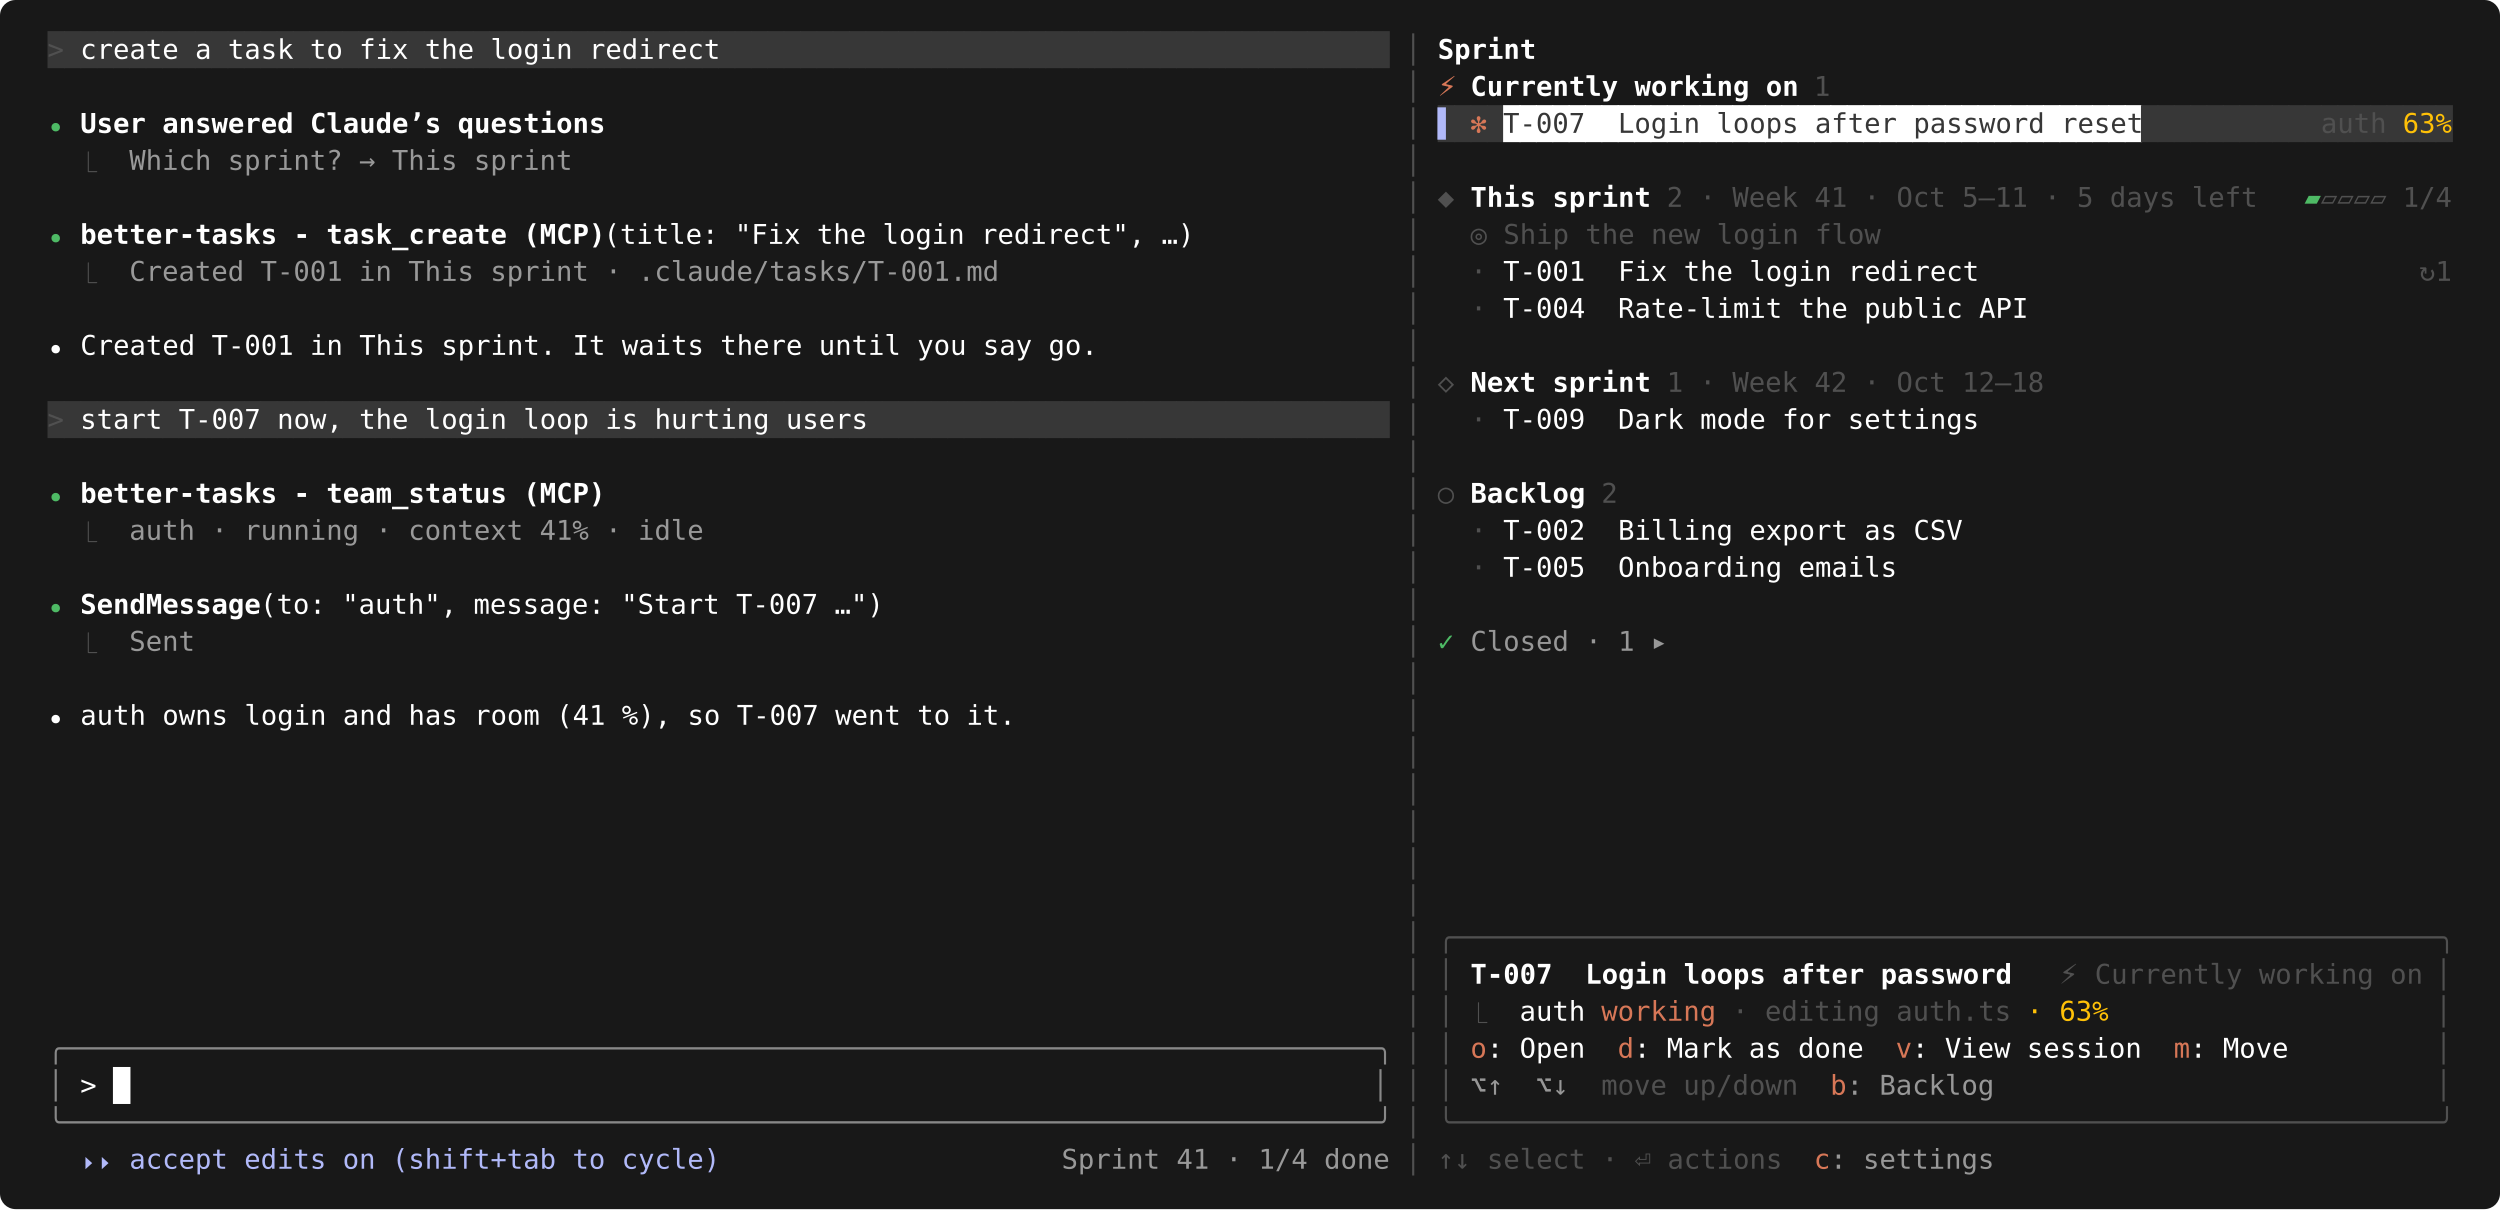
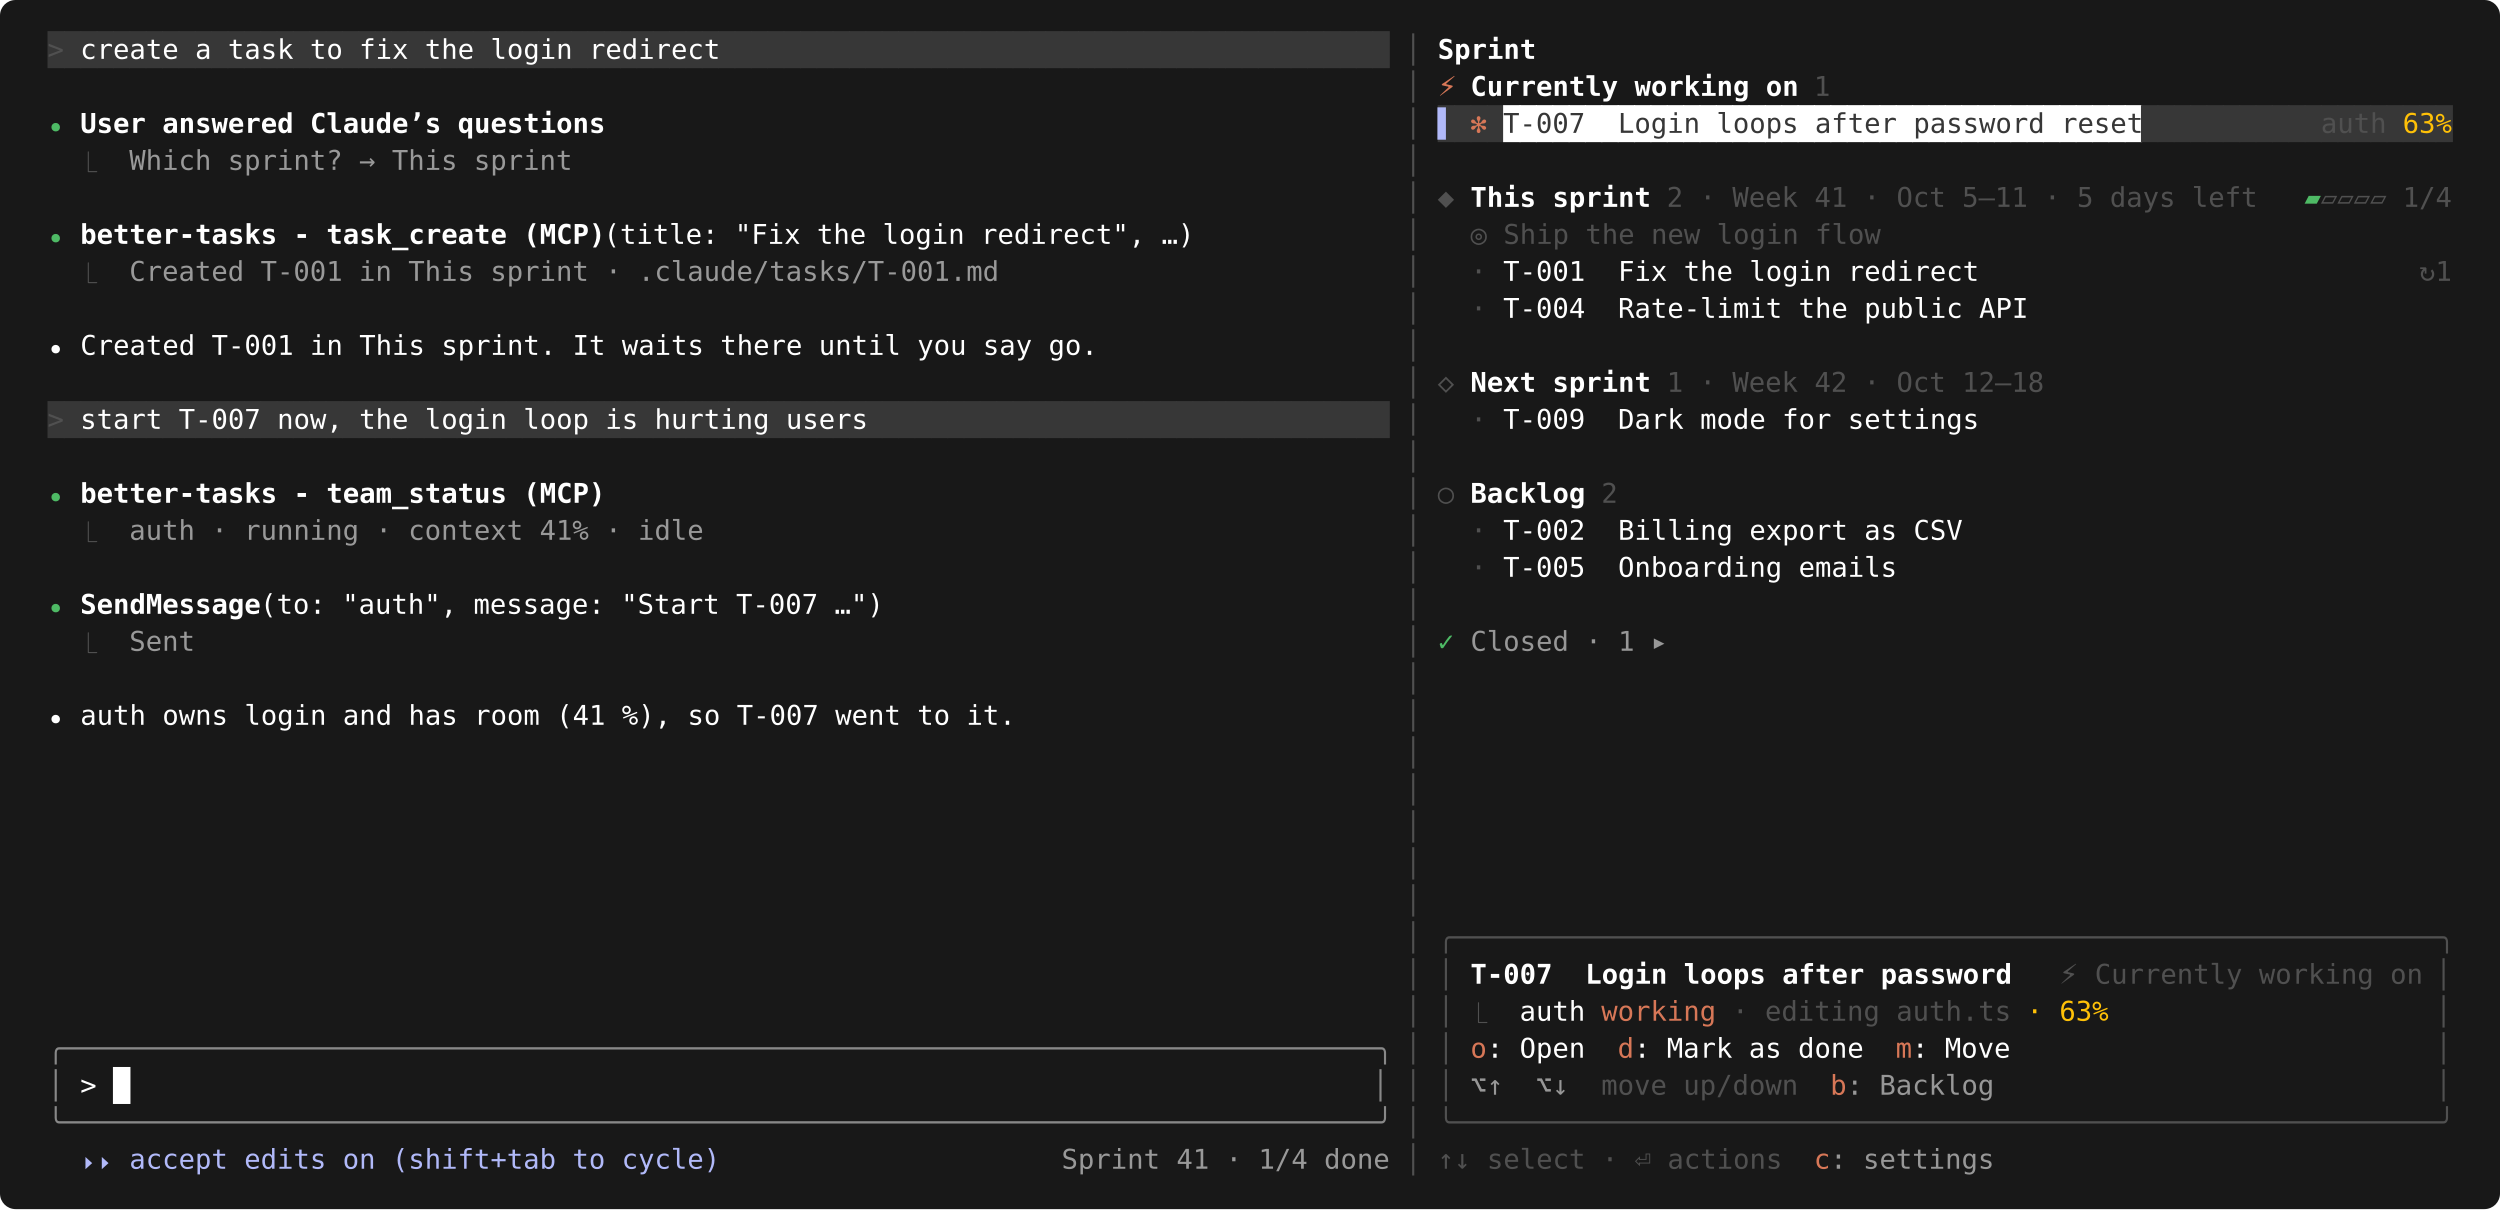
<svg xmlns="http://www.w3.org/2000/svg" width="1284" height="621" viewBox="0 0 1284 621" font-family="JetBrains Mono, SF Mono, Menlo, Consolas, monospace" font-size="14">
  <rect width="100%" height="100%" rx="8" fill="rgb(24,24,24)" />
  <rect x="24.4" y="16" width="9" height="19" fill="rgb(55,55,55)" />
  <rect x="32.8" y="16" width="9" height="19" fill="rgb(55,55,55)" />
  <rect x="41.2" y="16" width="9" height="19" fill="rgb(55,55,55)" />
  <rect x="49.6" y="16" width="9" height="19" fill="rgb(55,55,55)" />
  <rect x="58.0" y="16" width="9" height="19" fill="rgb(55,55,55)" />
  <rect x="66.4" y="16" width="9" height="19" fill="rgb(55,55,55)" />
  <rect x="74.8" y="16" width="9" height="19" fill="rgb(55,55,55)" />
  <rect x="83.2" y="16" width="9" height="19" fill="rgb(55,55,55)" />
  <rect x="91.6" y="16" width="9" height="19" fill="rgb(55,55,55)" />
  <rect x="100.0" y="16" width="9" height="19" fill="rgb(55,55,55)" />
  <rect x="108.4" y="16" width="9" height="19" fill="rgb(55,55,55)" />
  <rect x="116.8" y="16" width="9" height="19" fill="rgb(55,55,55)" />
  <rect x="125.2" y="16" width="9" height="19" fill="rgb(55,55,55)" />
  <rect x="133.6" y="16" width="9" height="19" fill="rgb(55,55,55)" />
  <rect x="142.0" y="16" width="9" height="19" fill="rgb(55,55,55)" />
  <rect x="150.4" y="16" width="9" height="19" fill="rgb(55,55,55)" />
  <rect x="158.8" y="16" width="9" height="19" fill="rgb(55,55,55)" />
  <rect x="167.2" y="16" width="9" height="19" fill="rgb(55,55,55)" />
  <rect x="175.6" y="16" width="9" height="19" fill="rgb(55,55,55)" />
  <rect x="184.0" y="16" width="9" height="19" fill="rgb(55,55,55)" />
  <rect x="192.4" y="16" width="9" height="19" fill="rgb(55,55,55)" />
  <rect x="200.8" y="16" width="9" height="19" fill="rgb(55,55,55)" />
  <rect x="209.2" y="16" width="9" height="19" fill="rgb(55,55,55)" />
  <rect x="217.6" y="16" width="9" height="19" fill="rgb(55,55,55)" />
  <rect x="226.0" y="16" width="9" height="19" fill="rgb(55,55,55)" />
  <rect x="234.4" y="16" width="9" height="19" fill="rgb(55,55,55)" />
  <rect x="242.8" y="16" width="9" height="19" fill="rgb(55,55,55)" />
  <rect x="251.2" y="16" width="9" height="19" fill="rgb(55,55,55)" />
  <rect x="259.6" y="16" width="9" height="19" fill="rgb(55,55,55)" />
  <rect x="268.0" y="16" width="9" height="19" fill="rgb(55,55,55)" />
  <rect x="276.4" y="16" width="9" height="19" fill="rgb(55,55,55)" />
  <rect x="284.8" y="16" width="9" height="19" fill="rgb(55,55,55)" />
  <rect x="293.2" y="16" width="9" height="19" fill="rgb(55,55,55)" />
  <rect x="301.6" y="16" width="9" height="19" fill="rgb(55,55,55)" />
  <rect x="310.0" y="16" width="9" height="19" fill="rgb(55,55,55)" />
  <rect x="318.4" y="16" width="9" height="19" fill="rgb(55,55,55)" />
  <rect x="326.8" y="16" width="9" height="19" fill="rgb(55,55,55)" />
  <rect x="335.2" y="16" width="9" height="19" fill="rgb(55,55,55)" />
  <rect x="343.6" y="16" width="9" height="19" fill="rgb(55,55,55)" />
  <rect x="352.0" y="16" width="9" height="19" fill="rgb(55,55,55)" />
  <rect x="360.4" y="16" width="9" height="19" fill="rgb(55,55,55)" />
  <rect x="368.8" y="16" width="9" height="19" fill="rgb(55,55,55)" />
  <rect x="377.2" y="16" width="9" height="19" fill="rgb(55,55,55)" />
  <rect x="385.6" y="16" width="9" height="19" fill="rgb(55,55,55)" />
  <rect x="394.0" y="16" width="9" height="19" fill="rgb(55,55,55)" />
  <rect x="402.4" y="16" width="9" height="19" fill="rgb(55,55,55)" />
  <rect x="410.8" y="16" width="9" height="19" fill="rgb(55,55,55)" />
  <rect x="419.2" y="16" width="9" height="19" fill="rgb(55,55,55)" />
  <rect x="427.6" y="16" width="9" height="19" fill="rgb(55,55,55)" />
  <rect x="436.0" y="16" width="9" height="19" fill="rgb(55,55,55)" />
  <rect x="444.4" y="16" width="9" height="19" fill="rgb(55,55,55)" />
  <rect x="452.8" y="16" width="9" height="19" fill="rgb(55,55,55)" />
  <rect x="461.2" y="16" width="9" height="19" fill="rgb(55,55,55)" />
  <rect x="469.6" y="16" width="9" height="19" fill="rgb(55,55,55)" />
  <rect x="478.0" y="16" width="9" height="19" fill="rgb(55,55,55)" />
  <rect x="486.4" y="16" width="9" height="19" fill="rgb(55,55,55)" />
  <rect x="494.8" y="16" width="9" height="19" fill="rgb(55,55,55)" />
  <rect x="503.2" y="16" width="9" height="19" fill="rgb(55,55,55)" />
  <rect x="511.6" y="16" width="9" height="19" fill="rgb(55,55,55)" />
  <rect x="520.0" y="16" width="9" height="19" fill="rgb(55,55,55)" />
  <rect x="528.4" y="16" width="9" height="19" fill="rgb(55,55,55)" />
  <rect x="536.8" y="16" width="9" height="19" fill="rgb(55,55,55)" />
  <rect x="545.2" y="16" width="9" height="19" fill="rgb(55,55,55)" />
  <rect x="553.6" y="16" width="9" height="19" fill="rgb(55,55,55)" />
  <rect x="562.0" y="16" width="9" height="19" fill="rgb(55,55,55)" />
  <rect x="570.4" y="16" width="9" height="19" fill="rgb(55,55,55)" />
  <rect x="578.8" y="16" width="9" height="19" fill="rgb(55,55,55)" />
  <rect x="587.2" y="16" width="9" height="19" fill="rgb(55,55,55)" />
  <rect x="595.6" y="16" width="9" height="19" fill="rgb(55,55,55)" />
  <rect x="604.0" y="16" width="9" height="19" fill="rgb(55,55,55)" />
  <rect x="612.4" y="16" width="9" height="19" fill="rgb(55,55,55)" />
  <rect x="620.8" y="16" width="9" height="19" fill="rgb(55,55,55)" />
  <rect x="629.2" y="16" width="9" height="19" fill="rgb(55,55,55)" />
  <rect x="637.6" y="16" width="9" height="19" fill="rgb(55,55,55)" />
  <rect x="646.0" y="16" width="9" height="19" fill="rgb(55,55,55)" />
  <rect x="654.4" y="16" width="9" height="19" fill="rgb(55,55,55)" />
  <rect x="662.8" y="16" width="9" height="19" fill="rgb(55,55,55)" />
  <rect x="671.2" y="16" width="9" height="19" fill="rgb(55,55,55)" />
  <rect x="679.6" y="16" width="9" height="19" fill="rgb(55,55,55)" />
  <rect x="688.0" y="16" width="9" height="19" fill="rgb(55,55,55)" />
  <rect x="696.4" y="16" width="9" height="19" fill="rgb(55,55,55)" />
  <rect x="704.8" y="16" width="9" height="19" fill="rgb(55,55,55)" />
  <text x="24.4" y="30.25" fill="rgb(80,80,80)" textLength="16.8" xml:space="preserve">&gt; </text>
  <text x="41.2" y="30.25" fill="rgb(255,255,255)" textLength="327.6" xml:space="preserve">create a task to fix the login redirect</text>
  <text x="721.6" y="30.25" fill="rgb(80,80,80)" textLength="8.4" xml:space="preserve">│</text>
  <text x="730.0" y="30.25" fill="rgb(255,255,255)" font-weight="bold" textLength="67.2" xml:space="preserve"> Sprint </text>
  <text x="721.6" y="49.25" fill="rgb(80,80,80)" textLength="8.4" xml:space="preserve">│</text>
  <text x="738.4" y="49.25" fill="rgb(215,119,87)" textLength="16.8" xml:space="preserve">⚡ </text>
  <text x="755.2" y="49.25" fill="rgb(255,255,255)" font-weight="bold" textLength="168.0" xml:space="preserve">Currently working on</text>
  <text x="923.2" y="49.25" fill="rgb(80,80,80)" textLength="16.8" xml:space="preserve"> 1</text>
  <rect x="738.4" y="54" width="9" height="19" fill="rgb(55,55,55)" />
  <rect x="746.8" y="54" width="9" height="19" fill="rgb(55,55,55)" />
  <rect x="755.2" y="54" width="9" height="19" fill="rgb(55,55,55)" />
  <rect x="763.6" y="54" width="9" height="19" fill="rgb(55,55,55)" />
  <rect x="772.0" y="54" width="9" height="19" fill="rgb(255,255,255)" />
  <rect x="780.4" y="54" width="9" height="19" fill="rgb(255,255,255)" />
  <rect x="788.8" y="54" width="9" height="19" fill="rgb(255,255,255)" />
  <rect x="797.2" y="54" width="9" height="19" fill="rgb(255,255,255)" />
  <rect x="805.6" y="54" width="9" height="19" fill="rgb(255,255,255)" />
  <rect x="814.0" y="54" width="9" height="19" fill="rgb(255,255,255)" />
  <rect x="822.4" y="54" width="9" height="19" fill="rgb(255,255,255)" />
  <rect x="830.8" y="54" width="9" height="19" fill="rgb(255,255,255)" />
  <rect x="839.2" y="54" width="9" height="19" fill="rgb(255,255,255)" />
  <rect x="847.6" y="54" width="9" height="19" fill="rgb(255,255,255)" />
  <rect x="856.0" y="54" width="9" height="19" fill="rgb(255,255,255)" />
  <rect x="864.4" y="54" width="9" height="19" fill="rgb(255,255,255)" />
  <rect x="872.8" y="54" width="9" height="19" fill="rgb(255,255,255)" />
  <rect x="881.2" y="54" width="9" height="19" fill="rgb(255,255,255)" />
  <rect x="889.6" y="54" width="9" height="19" fill="rgb(255,255,255)" />
  <rect x="898.0" y="54" width="9" height="19" fill="rgb(255,255,255)" />
  <rect x="906.4" y="54" width="9" height="19" fill="rgb(255,255,255)" />
  <rect x="914.8" y="54" width="9" height="19" fill="rgb(255,255,255)" />
  <rect x="923.2" y="54" width="9" height="19" fill="rgb(255,255,255)" />
  <rect x="931.6" y="54" width="9" height="19" fill="rgb(255,255,255)" />
  <rect x="940.0" y="54" width="9" height="19" fill="rgb(255,255,255)" />
  <rect x="948.4" y="54" width="9" height="19" fill="rgb(255,255,255)" />
  <rect x="956.8" y="54" width="9" height="19" fill="rgb(255,255,255)" />
  <rect x="965.2" y="54" width="9" height="19" fill="rgb(255,255,255)" />
  <rect x="973.6" y="54" width="9" height="19" fill="rgb(255,255,255)" />
  <rect x="982.0" y="54" width="9" height="19" fill="rgb(255,255,255)" />
  <rect x="990.4" y="54" width="9" height="19" fill="rgb(255,255,255)" />
  <rect x="998.8" y="54" width="9" height="19" fill="rgb(255,255,255)" />
  <rect x="1007.2" y="54" width="9" height="19" fill="rgb(255,255,255)" />
  <rect x="1015.6" y="54" width="9" height="19" fill="rgb(255,255,255)" />
  <rect x="1024.0" y="54" width="9" height="19" fill="rgb(255,255,255)" />
  <rect x="1032.4" y="54" width="9" height="19" fill="rgb(255,255,255)" />
  <rect x="1040.8" y="54" width="9" height="19" fill="rgb(255,255,255)" />
  <rect x="1049.2" y="54" width="9" height="19" fill="rgb(255,255,255)" />
  <rect x="1057.6" y="54" width="9" height="19" fill="rgb(255,255,255)" />
  <rect x="1066.0" y="54" width="9" height="19" fill="rgb(255,255,255)" />
  <rect x="1074.4" y="54" width="9" height="19" fill="rgb(255,255,255)" />
  <rect x="1082.8" y="54" width="9" height="19" fill="rgb(255,255,255)" />
  <rect x="1091.2" y="54" width="9" height="19" fill="rgb(255,255,255)" />
  <rect x="1099.6" y="54" width="9" height="19" fill="rgb(55,55,55)" />
  <rect x="1108.0" y="54" width="9" height="19" fill="rgb(55,55,55)" />
  <rect x="1116.4" y="54" width="9" height="19" fill="rgb(55,55,55)" />
  <rect x="1124.8" y="54" width="9" height="19" fill="rgb(55,55,55)" />
  <rect x="1133.2" y="54" width="9" height="19" fill="rgb(55,55,55)" />
  <rect x="1141.6" y="54" width="9" height="19" fill="rgb(55,55,55)" />
  <rect x="1150.0" y="54" width="9" height="19" fill="rgb(55,55,55)" />
  <rect x="1158.4" y="54" width="9" height="19" fill="rgb(55,55,55)" />
  <rect x="1166.8" y="54" width="9" height="19" fill="rgb(55,55,55)" />
  <rect x="1175.2" y="54" width="9" height="19" fill="rgb(55,55,55)" />
  <rect x="1183.6" y="54" width="9" height="19" fill="rgb(55,55,55)" />
  <rect x="1192.0" y="54" width="9" height="19" fill="rgb(55,55,55)" />
  <rect x="1200.4" y="54" width="9" height="19" fill="rgb(55,55,55)" />
  <rect x="1208.8" y="54" width="9" height="19" fill="rgb(55,55,55)" />
  <rect x="1217.2" y="54" width="9" height="19" fill="rgb(55,55,55)" />
  <rect x="1225.6" y="54" width="9" height="19" fill="rgb(55,55,55)" />
  <rect x="1234.0" y="54" width="9" height="19" fill="rgb(55,55,55)" />
  <rect x="1242.4" y="54" width="9" height="19" fill="rgb(55,55,55)" />
  <rect x="1250.8" y="54" width="9" height="19" fill="rgb(55,55,55)" />
  <text x="24.4" y="68.25" fill="rgb(78,186,101)" textLength="16.8" xml:space="preserve">⏺ </text>
  <text x="41.2" y="68.25" fill="rgb(255,255,255)" font-weight="bold" textLength="268.8" xml:space="preserve">User answered Claude’s questions</text>
  <text x="721.6" y="68.25" fill="rgb(80,80,80)" textLength="8.4" xml:space="preserve">│</text>
  <text x="738.4" y="68.25" fill="rgb(177,185,249)" textLength="8.4" xml:space="preserve">▌</text>
  <text x="755.2" y="68.25" fill="rgb(215,119,87)" textLength="8.4" xml:space="preserve">✻</text>
  <text x="772.0" y="68.25" fill="rgb(55,55,55)" textLength="327.6" xml:space="preserve">T-007  Login loops after password reset</text>
  <text x="1192.0" y="68.25" fill="rgb(80,80,80)" textLength="33.6" xml:space="preserve">auth</text>
  <text x="1234.0" y="68.25" fill="rgb(255,193,7)" textLength="25.2" xml:space="preserve">63%</text>
  <text x="24.4" y="87.25" fill="rgb(80,80,80)" textLength="42.0" xml:space="preserve">  ⎿  </text>
  <text x="66.4" y="87.25" fill="rgb(153,153,153)" textLength="226.8" xml:space="preserve">Which sprint? → This sprint</text>
  <text x="721.6" y="87.25" fill="rgb(80,80,80)" textLength="8.4" xml:space="preserve">│</text>
  <text x="721.6" y="106.25" fill="rgb(80,80,80)" textLength="8.4" xml:space="preserve">│</text>
  <text x="738.4" y="106.25" fill="rgb(80,80,80)" textLength="16.8" xml:space="preserve">◆ </text>
  <text x="755.2" y="106.25" fill="rgb(255,255,255)" font-weight="bold" textLength="92.4" xml:space="preserve">This sprint</text>
  <text x="847.6" y="106.25" fill="rgb(80,80,80)" textLength="310.8" xml:space="preserve"> 2 · Week 41 · Oct 5–11 · 5 days left</text>
  <text x="1183.6" y="106.25" fill="rgb(78,186,101)" textLength="8.4" xml:space="preserve">▰</text>
  <text x="1192.0" y="106.25" fill="rgb(80,80,80)" textLength="33.6" xml:space="preserve">▱▱▱▱</text>
  <text x="1234.0" y="106.25" fill="rgb(80,80,80)" textLength="25.2" xml:space="preserve">1/4</text>
  <text x="24.4" y="125.25" fill="rgb(78,186,101)" textLength="16.8" xml:space="preserve">⏺ </text>
  <text x="41.2" y="125.25" fill="rgb(255,255,255)" font-weight="bold" textLength="268.8" xml:space="preserve">better-tasks - task_create (MCP)</text>
  <text x="310.0" y="125.25" fill="rgb(255,255,255)" textLength="302.4" xml:space="preserve">(title: "Fix the login redirect", …)</text>
  <text x="721.6" y="125.25" fill="rgb(80,80,80)" textLength="8.4" xml:space="preserve">│</text>
  <text x="738.4" y="125.25" fill="rgb(80,80,80)" textLength="226.8" xml:space="preserve">  ◎ Ship the new login flow</text>
  <text x="24.4" y="144.25" fill="rgb(80,80,80)" textLength="42.0" xml:space="preserve">  ⎿  </text>
  <text x="66.4" y="144.25" fill="rgb(153,153,153)" textLength="445.2" xml:space="preserve">Created T-001 in This sprint · .claude/tasks/T-001.md</text>
  <text x="721.6" y="144.25" fill="rgb(80,80,80)" textLength="8.4" xml:space="preserve">│</text>
  <text x="755.2" y="144.25" fill="rgb(80,80,80)" textLength="8.4" xml:space="preserve">·</text>
  <text x="763.6" y="144.25" fill="rgb(255,255,255)" textLength="478.8" xml:space="preserve"> T-001  Fix the login redirect                           </text>
  <text x="1242.4" y="144.25" fill="rgb(80,80,80)" textLength="16.8" xml:space="preserve">↻1</text>
  <text x="721.6" y="163.25" fill="rgb(80,80,80)" textLength="8.4" xml:space="preserve">│</text>
  <text x="755.2" y="163.25" fill="rgb(80,80,80)" textLength="8.4" xml:space="preserve">·</text>
  <text x="763.6" y="163.25" fill="rgb(255,255,255)" textLength="504.0" xml:space="preserve"> T-004  Rate-limit the public API                           </text>
  <text x="24.4" y="182.25" fill="rgb(255,255,255)" textLength="537.6" xml:space="preserve">⏺ Created T-001 in This sprint. It waits there until you say go.</text>
  <text x="721.6" y="182.25" fill="rgb(80,80,80)" textLength="8.4" xml:space="preserve">│</text>
  <text x="721.6" y="201.25" fill="rgb(80,80,80)" textLength="8.4" xml:space="preserve">│</text>
  <text x="738.4" y="201.25" fill="rgb(80,80,80)" textLength="16.8" xml:space="preserve">◇ </text>
  <text x="755.2" y="201.25" fill="rgb(255,255,255)" font-weight="bold" textLength="92.4" xml:space="preserve">Next sprint</text>
  <text x="847.6" y="201.25" fill="rgb(80,80,80)" textLength="201.6" xml:space="preserve"> 1 · Week 42 · Oct 12–18</text>
  <rect x="24.4" y="206" width="9" height="19" fill="rgb(55,55,55)" />
  <rect x="32.8" y="206" width="9" height="19" fill="rgb(55,55,55)" />
  <rect x="41.2" y="206" width="9" height="19" fill="rgb(55,55,55)" />
  <rect x="49.6" y="206" width="9" height="19" fill="rgb(55,55,55)" />
  <rect x="58.0" y="206" width="9" height="19" fill="rgb(55,55,55)" />
  <rect x="66.4" y="206" width="9" height="19" fill="rgb(55,55,55)" />
  <rect x="74.8" y="206" width="9" height="19" fill="rgb(55,55,55)" />
  <rect x="83.2" y="206" width="9" height="19" fill="rgb(55,55,55)" />
  <rect x="91.6" y="206" width="9" height="19" fill="rgb(55,55,55)" />
  <rect x="100.0" y="206" width="9" height="19" fill="rgb(55,55,55)" />
  <rect x="108.4" y="206" width="9" height="19" fill="rgb(55,55,55)" />
  <rect x="116.8" y="206" width="9" height="19" fill="rgb(55,55,55)" />
  <rect x="125.2" y="206" width="9" height="19" fill="rgb(55,55,55)" />
  <rect x="133.6" y="206" width="9" height="19" fill="rgb(55,55,55)" />
  <rect x="142.0" y="206" width="9" height="19" fill="rgb(55,55,55)" />
  <rect x="150.4" y="206" width="9" height="19" fill="rgb(55,55,55)" />
  <rect x="158.8" y="206" width="9" height="19" fill="rgb(55,55,55)" />
  <rect x="167.2" y="206" width="9" height="19" fill="rgb(55,55,55)" />
  <rect x="175.6" y="206" width="9" height="19" fill="rgb(55,55,55)" />
  <rect x="184.0" y="206" width="9" height="19" fill="rgb(55,55,55)" />
  <rect x="192.4" y="206" width="9" height="19" fill="rgb(55,55,55)" />
  <rect x="200.8" y="206" width="9" height="19" fill="rgb(55,55,55)" />
  <rect x="209.2" y="206" width="9" height="19" fill="rgb(55,55,55)" />
  <rect x="217.6" y="206" width="9" height="19" fill="rgb(55,55,55)" />
  <rect x="226.0" y="206" width="9" height="19" fill="rgb(55,55,55)" />
  <rect x="234.4" y="206" width="9" height="19" fill="rgb(55,55,55)" />
  <rect x="242.8" y="206" width="9" height="19" fill="rgb(55,55,55)" />
  <rect x="251.2" y="206" width="9" height="19" fill="rgb(55,55,55)" />
  <rect x="259.6" y="206" width="9" height="19" fill="rgb(55,55,55)" />
  <rect x="268.0" y="206" width="9" height="19" fill="rgb(55,55,55)" />
  <rect x="276.4" y="206" width="9" height="19" fill="rgb(55,55,55)" />
  <rect x="284.8" y="206" width="9" height="19" fill="rgb(55,55,55)" />
  <rect x="293.2" y="206" width="9" height="19" fill="rgb(55,55,55)" />
  <rect x="301.6" y="206" width="9" height="19" fill="rgb(55,55,55)" />
  <rect x="310.0" y="206" width="9" height="19" fill="rgb(55,55,55)" />
  <rect x="318.4" y="206" width="9" height="19" fill="rgb(55,55,55)" />
  <rect x="326.8" y="206" width="9" height="19" fill="rgb(55,55,55)" />
  <rect x="335.2" y="206" width="9" height="19" fill="rgb(55,55,55)" />
  <rect x="343.6" y="206" width="9" height="19" fill="rgb(55,55,55)" />
  <rect x="352.0" y="206" width="9" height="19" fill="rgb(55,55,55)" />
  <rect x="360.4" y="206" width="9" height="19" fill="rgb(55,55,55)" />
  <rect x="368.8" y="206" width="9" height="19" fill="rgb(55,55,55)" />
  <rect x="377.2" y="206" width="9" height="19" fill="rgb(55,55,55)" />
  <rect x="385.6" y="206" width="9" height="19" fill="rgb(55,55,55)" />
  <rect x="394.0" y="206" width="9" height="19" fill="rgb(55,55,55)" />
  <rect x="402.4" y="206" width="9" height="19" fill="rgb(55,55,55)" />
  <rect x="410.8" y="206" width="9" height="19" fill="rgb(55,55,55)" />
  <rect x="419.2" y="206" width="9" height="19" fill="rgb(55,55,55)" />
  <rect x="427.6" y="206" width="9" height="19" fill="rgb(55,55,55)" />
  <rect x="436.0" y="206" width="9" height="19" fill="rgb(55,55,55)" />
  <rect x="444.4" y="206" width="9" height="19" fill="rgb(55,55,55)" />
  <rect x="452.8" y="206" width="9" height="19" fill="rgb(55,55,55)" />
  <rect x="461.2" y="206" width="9" height="19" fill="rgb(55,55,55)" />
  <rect x="469.6" y="206" width="9" height="19" fill="rgb(55,55,55)" />
  <rect x="478.0" y="206" width="9" height="19" fill="rgb(55,55,55)" />
  <rect x="486.4" y="206" width="9" height="19" fill="rgb(55,55,55)" />
  <rect x="494.8" y="206" width="9" height="19" fill="rgb(55,55,55)" />
  <rect x="503.2" y="206" width="9" height="19" fill="rgb(55,55,55)" />
  <rect x="511.6" y="206" width="9" height="19" fill="rgb(55,55,55)" />
  <rect x="520.0" y="206" width="9" height="19" fill="rgb(55,55,55)" />
  <rect x="528.4" y="206" width="9" height="19" fill="rgb(55,55,55)" />
  <rect x="536.8" y="206" width="9" height="19" fill="rgb(55,55,55)" />
  <rect x="545.2" y="206" width="9" height="19" fill="rgb(55,55,55)" />
  <rect x="553.6" y="206" width="9" height="19" fill="rgb(55,55,55)" />
  <rect x="562.0" y="206" width="9" height="19" fill="rgb(55,55,55)" />
  <rect x="570.4" y="206" width="9" height="19" fill="rgb(55,55,55)" />
  <rect x="578.8" y="206" width="9" height="19" fill="rgb(55,55,55)" />
  <rect x="587.2" y="206" width="9" height="19" fill="rgb(55,55,55)" />
  <rect x="595.6" y="206" width="9" height="19" fill="rgb(55,55,55)" />
  <rect x="604.0" y="206" width="9" height="19" fill="rgb(55,55,55)" />
  <rect x="612.4" y="206" width="9" height="19" fill="rgb(55,55,55)" />
  <rect x="620.8" y="206" width="9" height="19" fill="rgb(55,55,55)" />
  <rect x="629.2" y="206" width="9" height="19" fill="rgb(55,55,55)" />
  <rect x="637.6" y="206" width="9" height="19" fill="rgb(55,55,55)" />
  <rect x="646.0" y="206" width="9" height="19" fill="rgb(55,55,55)" />
  <rect x="654.4" y="206" width="9" height="19" fill="rgb(55,55,55)" />
  <rect x="662.8" y="206" width="9" height="19" fill="rgb(55,55,55)" />
  <rect x="671.2" y="206" width="9" height="19" fill="rgb(55,55,55)" />
  <rect x="679.6" y="206" width="9" height="19" fill="rgb(55,55,55)" />
  <rect x="688.0" y="206" width="9" height="19" fill="rgb(55,55,55)" />
  <rect x="696.4" y="206" width="9" height="19" fill="rgb(55,55,55)" />
  <rect x="704.8" y="206" width="9" height="19" fill="rgb(55,55,55)" />
  <text x="24.4" y="220.25" fill="rgb(80,80,80)" textLength="16.8" xml:space="preserve">&gt; </text>
  <text x="41.2" y="220.25" fill="rgb(255,255,255)" textLength="403.2" xml:space="preserve">start T-007 now, the login loop is hurting users</text>
  <text x="721.6" y="220.25" fill="rgb(80,80,80)" textLength="8.4" xml:space="preserve">│</text>
  <text x="755.2" y="220.25" fill="rgb(80,80,80)" textLength="8.4" xml:space="preserve">·</text>
  <text x="763.6" y="220.25" fill="rgb(255,255,255)" textLength="504.0" xml:space="preserve"> T-009  Dark mode for settings                              </text>
  <text x="721.6" y="239.25" fill="rgb(80,80,80)" textLength="8.4" xml:space="preserve">│</text>
  <text x="24.4" y="258.25" fill="rgb(78,186,101)" textLength="16.8" xml:space="preserve">⏺ </text>
  <text x="41.2" y="258.25" fill="rgb(255,255,255)" font-weight="bold" textLength="268.8" xml:space="preserve">better-tasks - team_status (MCP)</text>
  <text x="721.6" y="258.25" fill="rgb(80,80,80)" textLength="8.4" xml:space="preserve">│</text>
  <text x="738.4" y="258.25" fill="rgb(80,80,80)" textLength="16.8" xml:space="preserve">○ </text>
  <text x="755.2" y="258.25" fill="rgb(255,255,255)" font-weight="bold" textLength="58.8" xml:space="preserve">Backlog</text>
  <text x="814.0" y="258.25" fill="rgb(80,80,80)" textLength="16.8" xml:space="preserve"> 2</text>
  <text x="24.4" y="277.25" fill="rgb(80,80,80)" textLength="42.0" xml:space="preserve">  ⎿  </text>
  <text x="66.4" y="277.25" fill="rgb(153,153,153)" textLength="294.0" xml:space="preserve">auth · running · context 41% · idle</text>
  <text x="721.6" y="277.25" fill="rgb(80,80,80)" textLength="8.4" xml:space="preserve">│</text>
  <text x="755.2" y="277.25" fill="rgb(80,80,80)" textLength="8.4" xml:space="preserve">·</text>
  <text x="763.6" y="277.25" fill="rgb(255,255,255)" textLength="504.0" xml:space="preserve"> T-002  Billing export as CSV                               </text>
  <text x="721.6" y="296.25" fill="rgb(80,80,80)" textLength="8.4" xml:space="preserve">│</text>
  <text x="755.2" y="296.25" fill="rgb(80,80,80)" textLength="8.4" xml:space="preserve">·</text>
  <text x="763.6" y="296.25" fill="rgb(255,255,255)" textLength="504.0" xml:space="preserve"> T-005  Onboarding emails                                   </text>
  <text x="24.4" y="315.25" fill="rgb(78,186,101)" textLength="16.8" xml:space="preserve">⏺ </text>
  <text x="41.2" y="315.25" fill="rgb(255,255,255)" font-weight="bold" textLength="92.4" xml:space="preserve">SendMessage</text>
  <text x="133.6" y="315.25" fill="rgb(255,255,255)" textLength="319.2" xml:space="preserve">(to: "auth", message: "Start T-007 …")</text>
  <text x="721.6" y="315.25" fill="rgb(80,80,80)" textLength="8.4" xml:space="preserve">│</text>
  <text x="24.4" y="334.25" fill="rgb(80,80,80)" textLength="42.0" xml:space="preserve">  ⎿  </text>
  <text x="66.4" y="334.25" fill="rgb(153,153,153)" textLength="33.6" xml:space="preserve">Sent</text>
  <text x="721.6" y="334.25" fill="rgb(80,80,80)" textLength="8.4" xml:space="preserve">│</text>
  <text x="738.4" y="334.25" fill="rgb(78,186,101)" textLength="8.4" xml:space="preserve">✓</text>
  <text x="755.2" y="334.25" fill="rgb(255,255,255)" opacity="0.55" textLength="100.8" xml:space="preserve">Closed · 1 ▸</text>
  <text x="721.6" y="353.25" fill="rgb(80,80,80)" textLength="8.4" xml:space="preserve">│</text>
  <text x="24.4" y="372.25" fill="rgb(255,255,255)" textLength="495.6" xml:space="preserve">⏺ auth owns login and has room (41 %), so T-007 went to it.</text>
  <text x="721.6" y="372.25" fill="rgb(80,80,80)" textLength="8.4" xml:space="preserve">│</text>
  <text x="721.6" y="391.25" fill="rgb(80,80,80)" textLength="8.4" xml:space="preserve">│</text>
  <text x="721.6" y="410.25" fill="rgb(80,80,80)" textLength="8.4" xml:space="preserve">│</text>
  <text x="721.6" y="429.25" fill="rgb(80,80,80)" textLength="8.4" xml:space="preserve">│</text>
  <text x="721.6" y="448.25" fill="rgb(80,80,80)" textLength="8.4" xml:space="preserve">│</text>
  <text x="721.6" y="467.25" fill="rgb(80,80,80)" textLength="8.4" xml:space="preserve">│</text>
  <text x="721.6" y="486.25" fill="rgb(80,80,80)" textLength="8.4" xml:space="preserve">│</text>
  <text x="738.4" y="486.25" fill="rgb(80,80,80)" textLength="520.8" xml:space="preserve">╭────────────────────────────────────────────────────────────╮</text>
  <text x="721.6" y="505.25" fill="rgb(80,80,80)" textLength="8.4" xml:space="preserve">│</text>
  <text x="738.4" y="505.25" fill="rgb(80,80,80)" textLength="8.4" xml:space="preserve">│</text>
  <text x="755.2" y="505.25" fill="rgb(255,255,255)" font-weight="bold" textLength="285.6" xml:space="preserve">T-007  Login loops after password </text>
  <text x="1057.6" y="505.25" fill="rgb(80,80,80)" textLength="184.8" xml:space="preserve">⚡ Currently working on</text>
  <text x="1250.8" y="505.25" fill="rgb(80,80,80)" textLength="8.4" xml:space="preserve">│</text>
  <text x="721.6" y="524.25" fill="rgb(80,80,80)" textLength="8.4" xml:space="preserve">│</text>
  <text x="738.4" y="524.25" fill="rgb(80,80,80)" textLength="8.4" xml:space="preserve">│</text>
  <text x="755.2" y="524.25" fill="rgb(80,80,80)" textLength="8.4" xml:space="preserve">⎿</text>
  <text x="763.6" y="524.25" fill="rgb(255,255,255)" textLength="58.8" xml:space="preserve">  auth </text>
  <text x="822.4" y="524.25" fill="rgb(215,119,87)" textLength="58.8" xml:space="preserve">working</text>
  <text x="881.2" y="524.25" fill="rgb(80,80,80)" textLength="151.2" xml:space="preserve"> · editing auth.ts</text>
  <text x="1032.4" y="524.25" fill="rgb(255,193,7)" textLength="50.4" xml:space="preserve"> · 63%</text>
  <text x="1250.8" y="524.25" fill="rgb(80,80,80)" textLength="8.4" xml:space="preserve">│</text>
  <text x="24.4" y="543.25" fill="rgb(136,136,136)" textLength="688.8" xml:space="preserve">╭────────────────────────────────────────────────────────────────────────────────╮</text>
  <text x="721.6" y="543.25" fill="rgb(80,80,80)" textLength="8.4" xml:space="preserve">│</text>
  <text x="738.4" y="543.25" fill="rgb(80,80,80)" textLength="8.4" xml:space="preserve">│</text>
  <text x="755.2" y="543.25" fill="rgb(215,119,87)" textLength="8.4" xml:space="preserve">o</text>
  <text x="763.6" y="543.25" fill="rgb(255,255,255)" textLength="67.2" xml:space="preserve">: Open  </text>
  <text x="830.8" y="543.25" fill="rgb(215,119,87)" textLength="8.4" xml:space="preserve">d</text>
  <text x="839.2" y="543.25" fill="rgb(255,255,255)" textLength="134.4" xml:space="preserve">: Mark as done  </text>
-   <text x="973.6" y="543.25" fill="rgb(215,119,87)" textLength="8.4" xml:space="preserve">v</text>
-   <text x="982.0" y="543.25" fill="rgb(255,255,255)" textLength="134.4" xml:space="preserve">: View session  </text>
-   <text x="1116.4" y="543.25" fill="rgb(215,119,87)" textLength="8.4" xml:space="preserve">m</text>
-   <text x="1124.8" y="543.25" fill="rgb(255,255,255)" textLength="126.0" xml:space="preserve">: Move         </text>
+   <text x="973.6" y="543.25" fill="rgb(215,119,87)" textLength="8.4" xml:space="preserve">m</text>
+   <text x="982.0" y="543.25" fill="rgb(255,255,255)" textLength="268.8" xml:space="preserve">: Move                          </text>
  <text x="1250.8" y="543.25" fill="rgb(80,80,80)" textLength="8.4" xml:space="preserve">│</text>
  <rect x="58.0" y="548" width="9" height="19" fill="rgb(255,255,255)" />
  <text x="24.4" y="562.25" fill="rgb(136,136,136)" textLength="8.4" xml:space="preserve">│</text>
  <text x="41.2" y="562.25" fill="rgb(255,255,255)" textLength="8.4" xml:space="preserve">&gt;</text>
  <text x="704.8" y="562.25" fill="rgb(136,136,136)" textLength="8.4" xml:space="preserve">│</text>
  <text x="721.6" y="562.25" fill="rgb(80,80,80)" textLength="8.4" xml:space="preserve">│</text>
  <text x="738.4" y="562.25" fill="rgb(80,80,80)" textLength="8.4" xml:space="preserve">│</text>
  <text x="755.2" y="562.25" fill="rgb(255,255,255)" opacity="0.55" textLength="16.8" xml:space="preserve">⌥↑</text>
  <text x="788.8" y="562.25" fill="rgb(255,255,255)" opacity="0.55" textLength="16.8" xml:space="preserve">⌥↓</text>
  <text x="822.4" y="562.25" fill="rgb(80,80,80)" textLength="100.8" xml:space="preserve">move up/down</text>
  <text x="940.0" y="562.25" fill="rgb(215,119,87)" textLength="8.4" xml:space="preserve">b</text>
  <text x="948.4" y="562.25" fill="rgb(255,255,255)" opacity="0.55" textLength="75.6" xml:space="preserve">: Backlog</text>
  <text x="1250.8" y="562.25" fill="rgb(80,80,80)" textLength="8.4" xml:space="preserve">│</text>
  <text x="24.4" y="581.25" fill="rgb(136,136,136)" textLength="688.8" xml:space="preserve">╰────────────────────────────────────────────────────────────────────────────────╯</text>
  <text x="721.6" y="581.25" fill="rgb(80,80,80)" textLength="8.4" xml:space="preserve">│</text>
  <text x="738.4" y="581.25" fill="rgb(80,80,80)" textLength="520.8" xml:space="preserve">╰────────────────────────────────────────────────────────────╯</text>
  <text x="24.4" y="600.25" fill="rgb(177,185,249)" textLength="344.4" xml:space="preserve">  ⏵⏵ accept edits on (shift+tab to cycle)</text>
  <text x="545.2" y="600.25" fill="rgb(153,153,153)" textLength="168.0" xml:space="preserve">Sprint 41 · 1/4 done</text>
  <text x="721.6" y="600.25" fill="rgb(80,80,80)" textLength="8.4" xml:space="preserve">│</text>
  <text x="738.4" y="600.25" fill="rgb(80,80,80)" textLength="176.4" xml:space="preserve">↑↓ select · ⏎ actions</text>
  <text x="931.6" y="600.25" fill="rgb(215,119,87)" textLength="8.4" xml:space="preserve">c</text>
  <text x="940.0" y="600.25" fill="rgb(255,255,255)" opacity="0.55" textLength="84.0" xml:space="preserve">: settings</text>
</svg>
